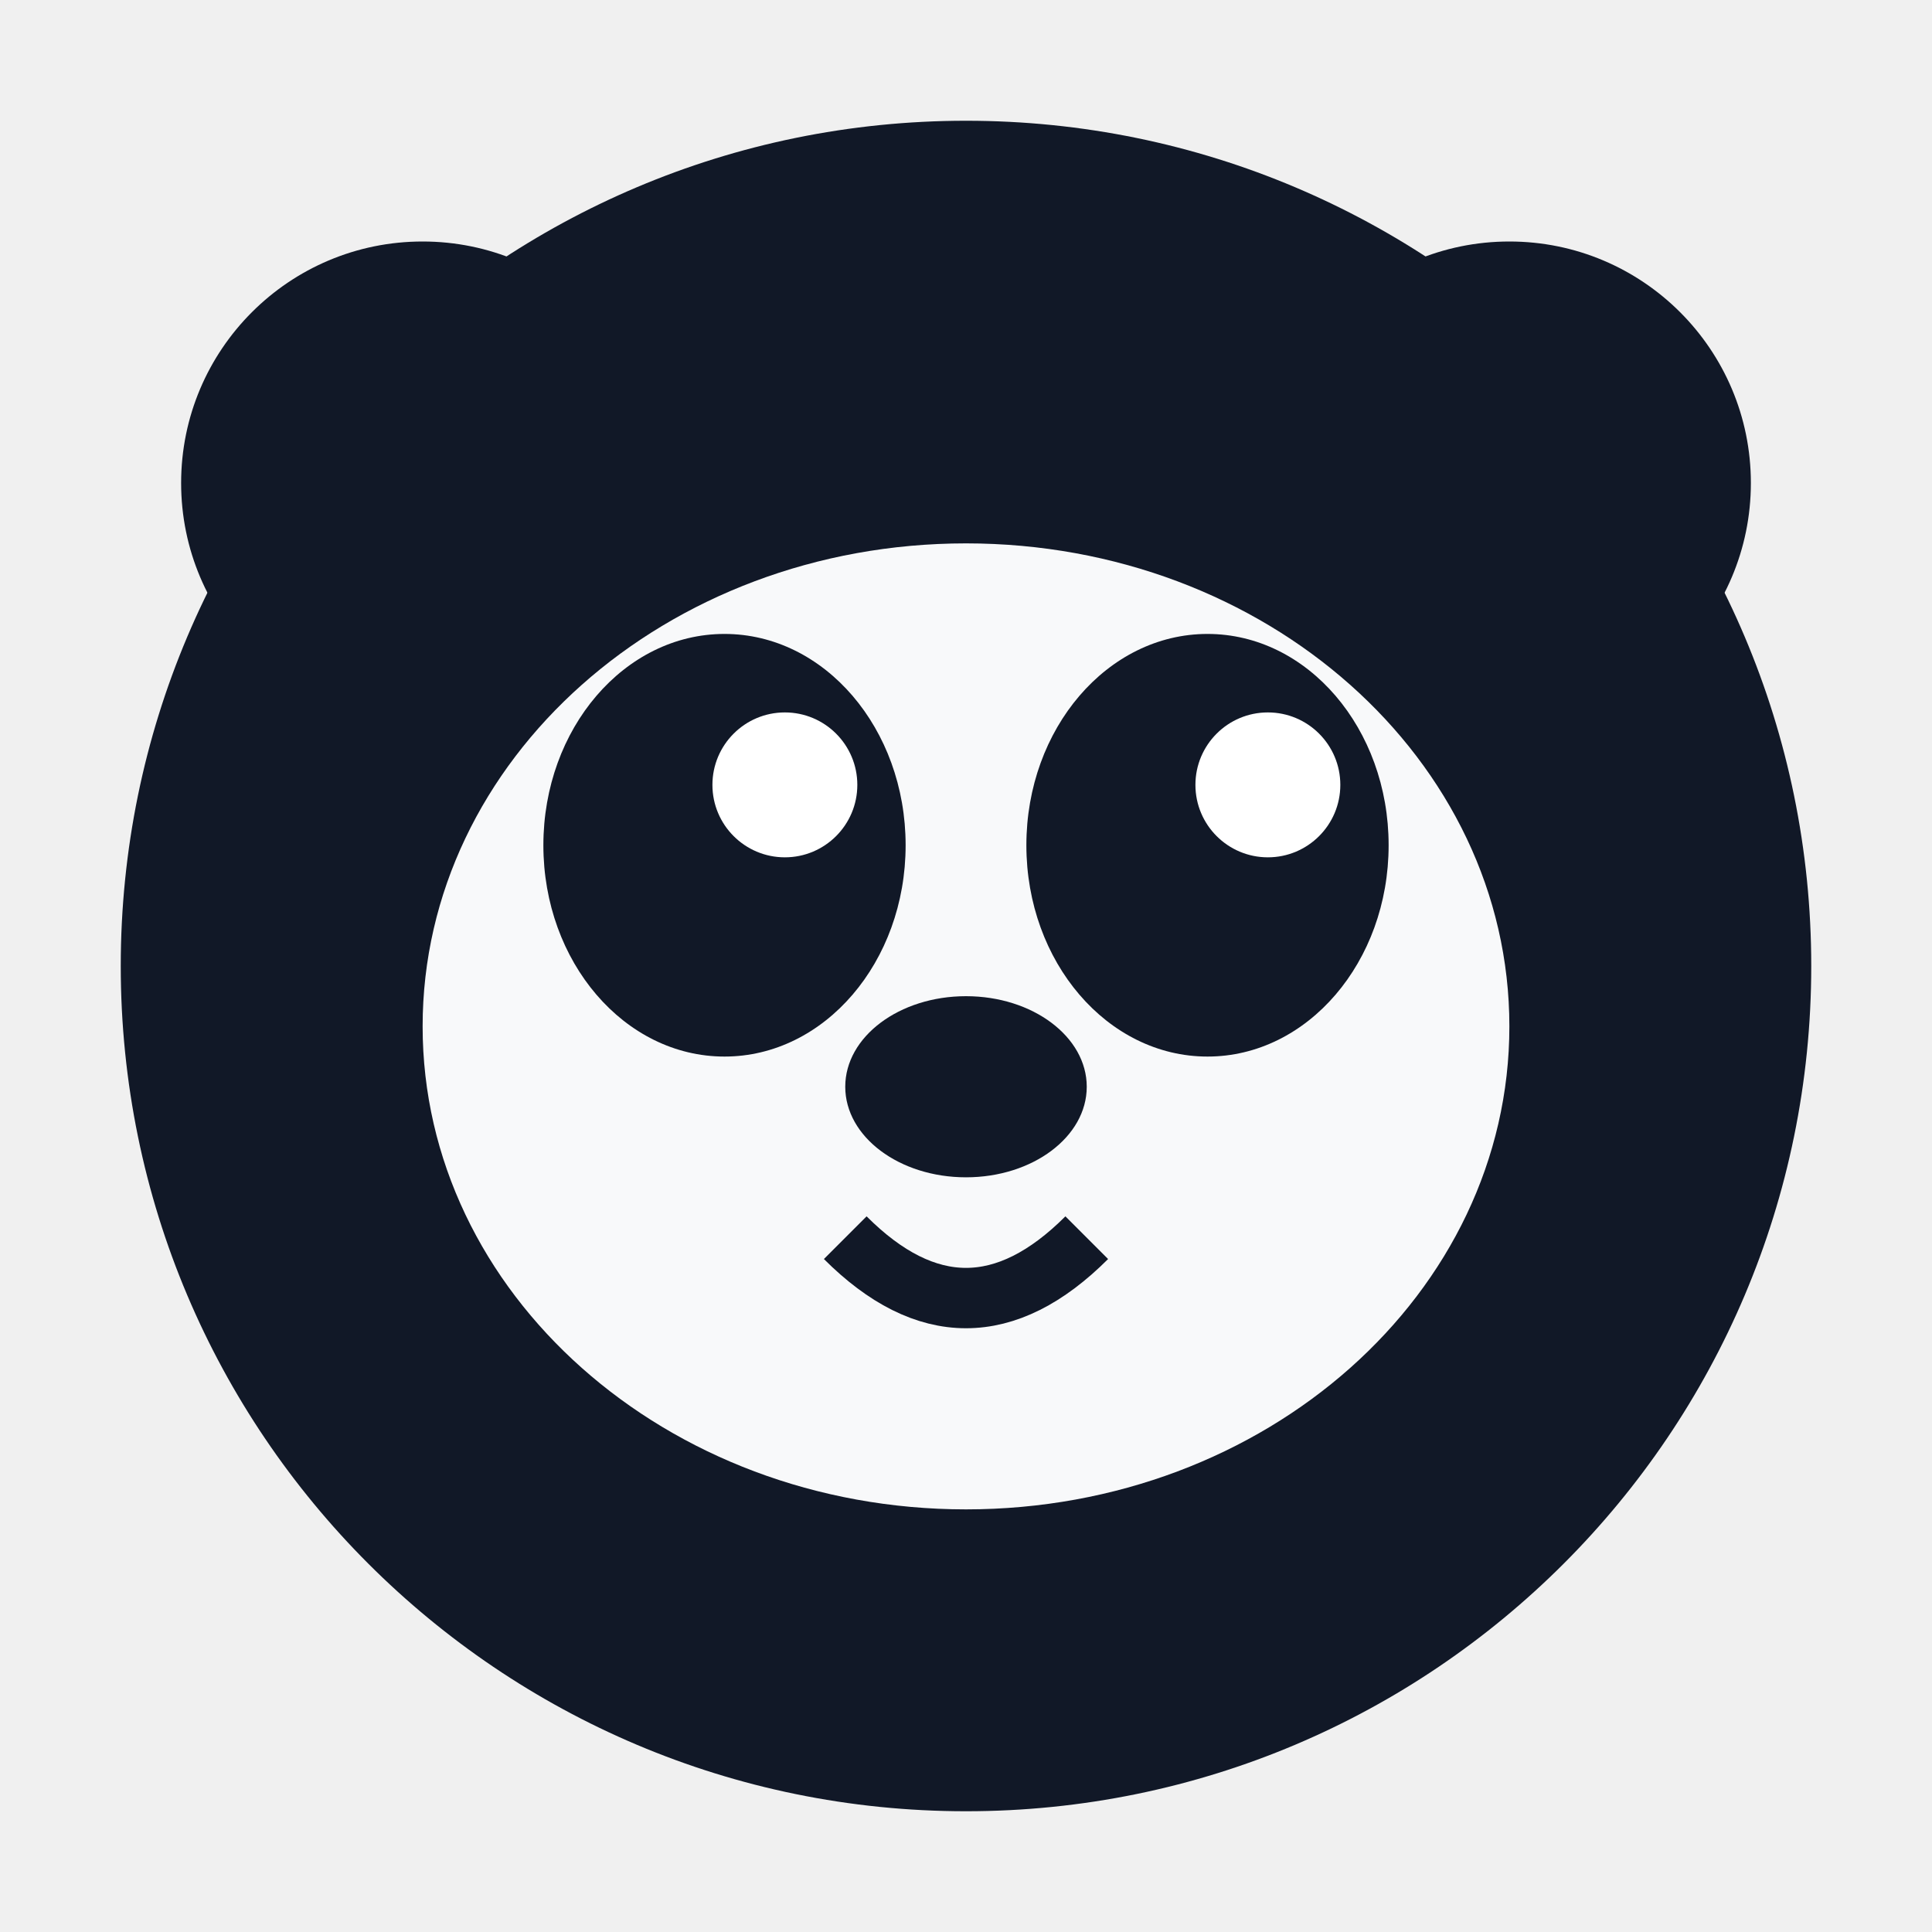
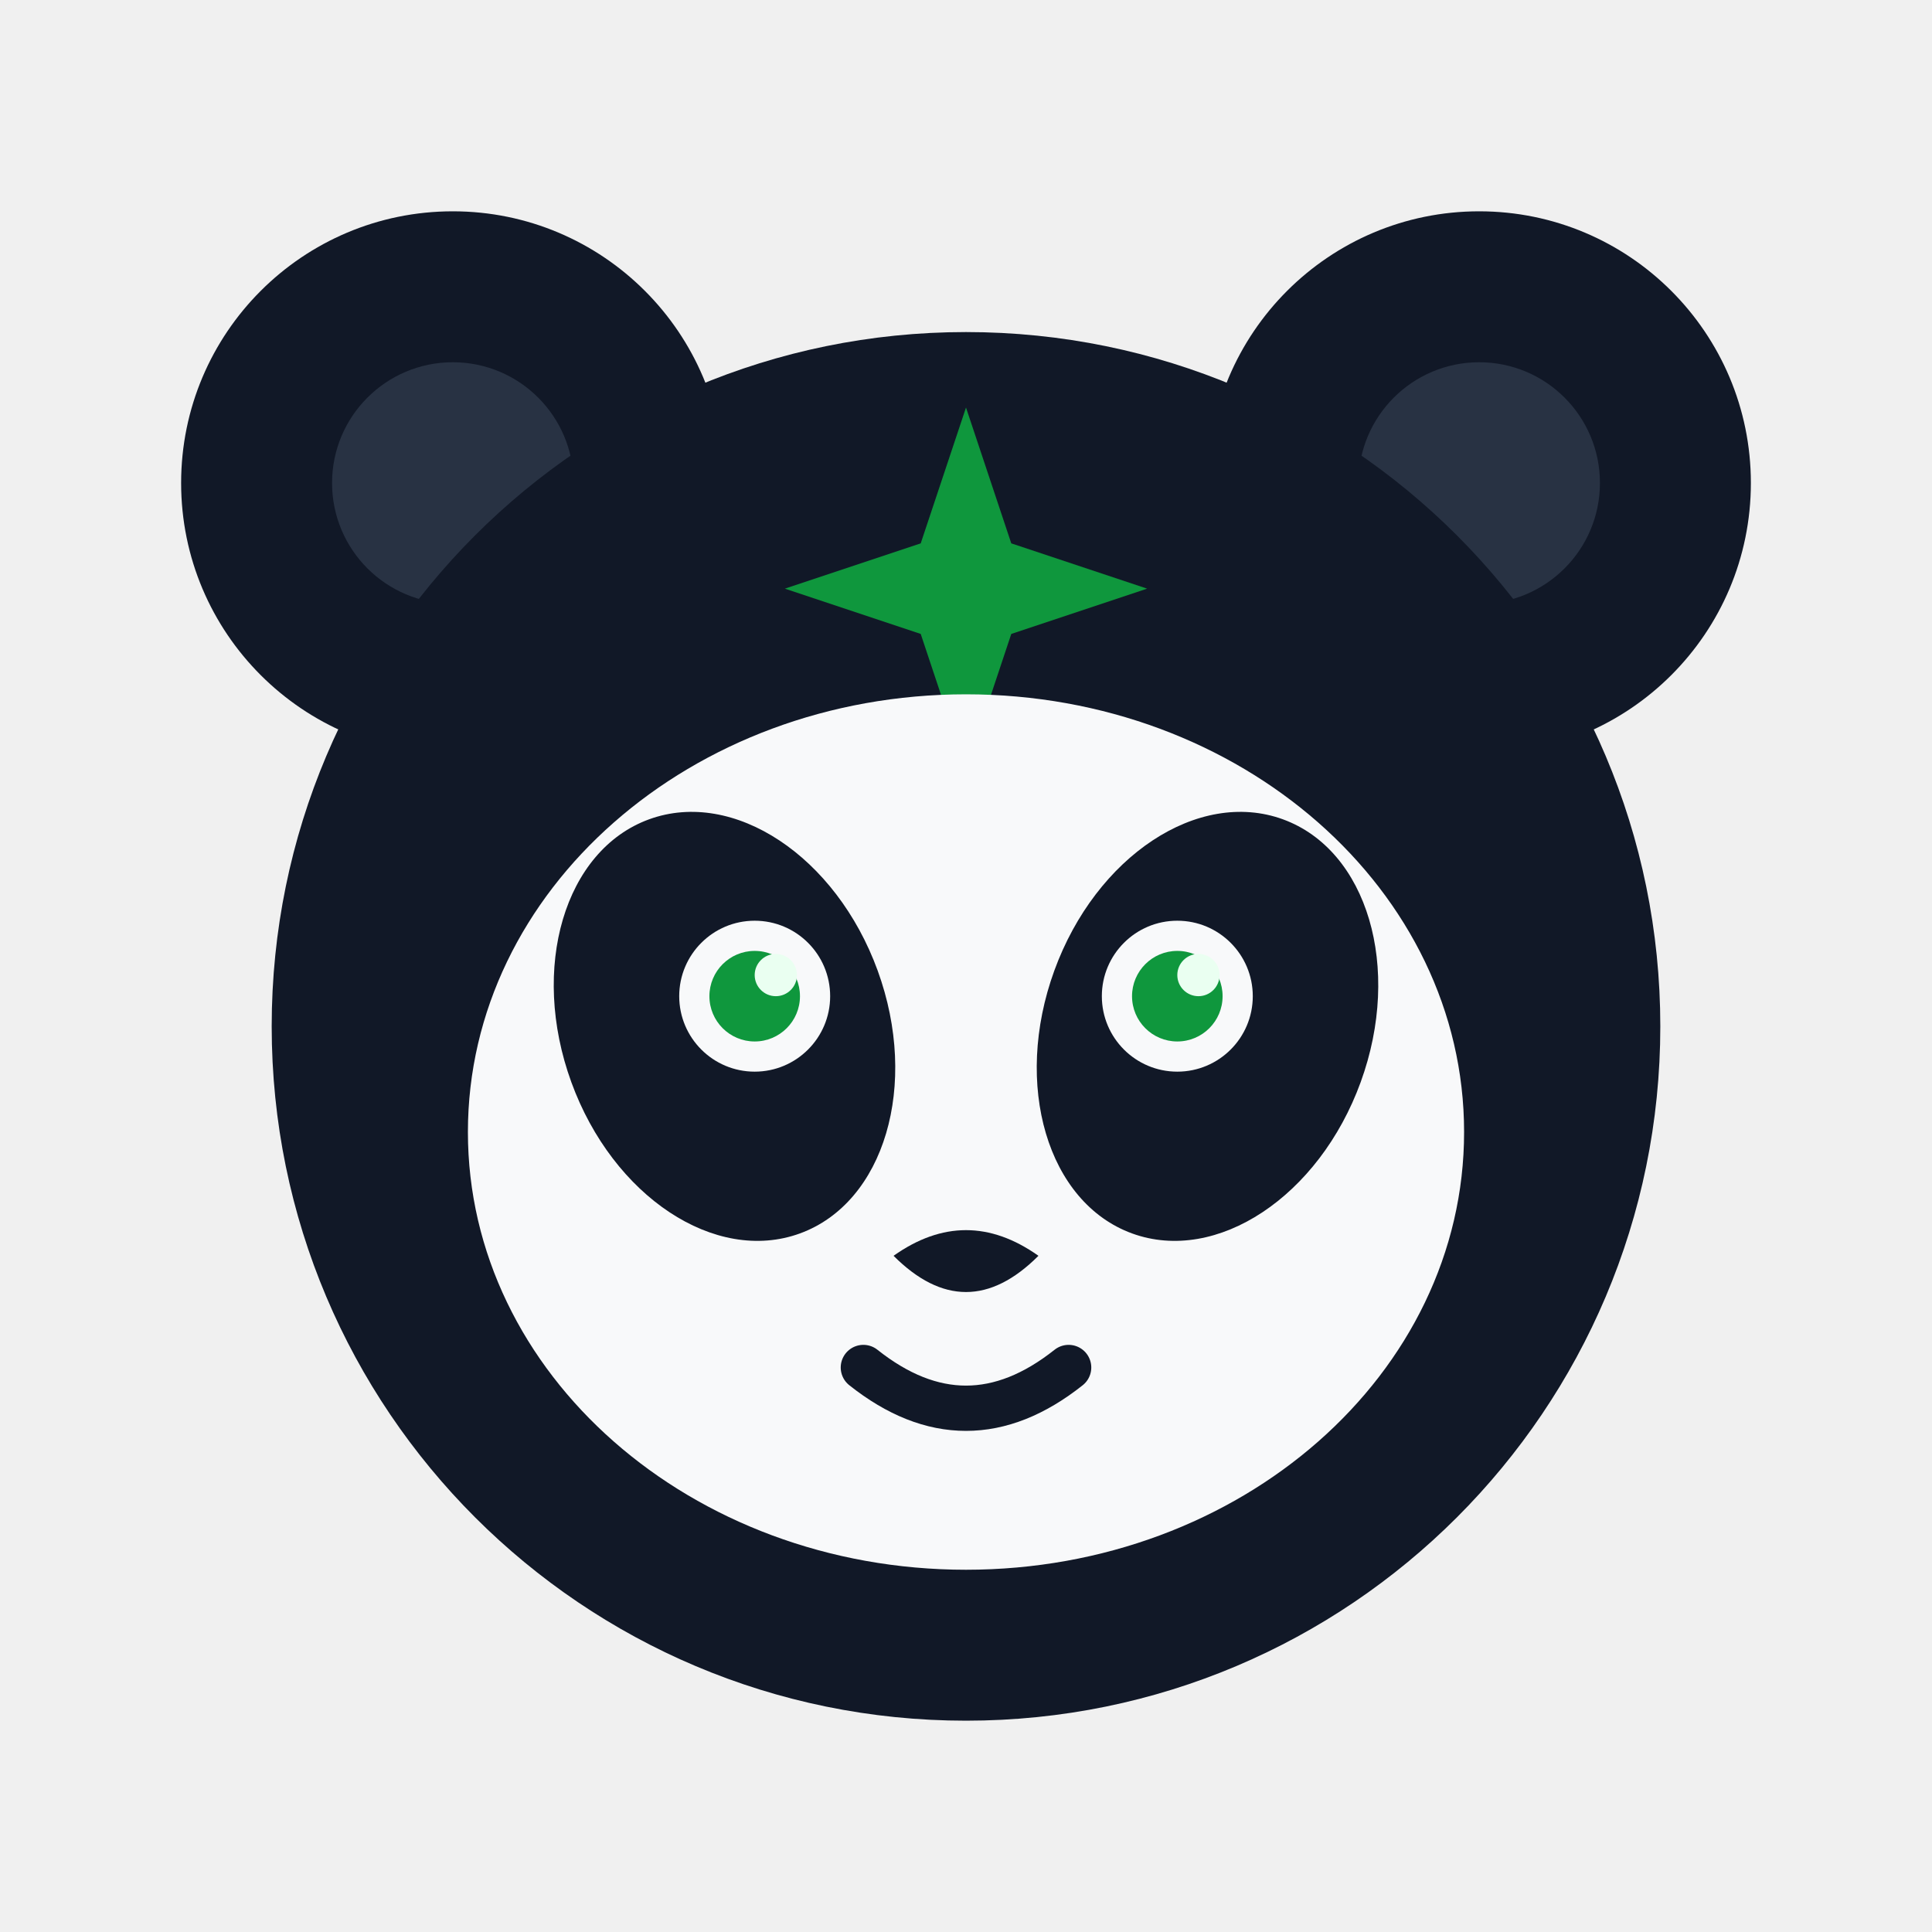
- <svg xmlns="http://www.w3.org/2000/svg" viewBox="0 0 32 32" fill="none">
-   <circle cx="16" cy="16" r="14" fill="#111827" />
-   <ellipse cx="16" cy="17" rx="9" ry="8" fill="#f8f9fa" />
-   <ellipse cx="12" cy="14" rx="3" ry="3.5" fill="#111827" />
-   <ellipse cx="20" cy="14" rx="3" ry="3.5" fill="#111827" />
-   <circle cx="13" cy="13" r="1.2" fill="white" />
-   <circle cx="21" cy="13" r="1.2" fill="white" />
-   <ellipse cx="16" cy="18" rx="2" ry="1.5" fill="#111827" />
-   <path d="M14 20.5 Q16 22.5 18 20.5" stroke="#111827" strokeWidth="0.8" fill="none" />
-   <circle cx="7" cy="8" r="4" fill="#111827" />
-   <circle cx="25" cy="8" r="4" fill="#111827" />
+ <svg xmlns="http://www.w3.org/2000/svg" viewBox="0 0 64 64" fill="none">
+   <circle cx="15" cy="16" r="9" fill="#111827" />
+   <circle cx="49" cy="16" r="9" fill="#111827" />
+   <circle cx="15" cy="16" r="4" fill="#283243" />
+   <circle cx="49" cy="16" r="4" fill="#283243" />
+   <circle cx="32" cy="34" r="23" fill="#111827" />
+   <path d="M32 13.5 L33.5 18 L38 19.5 L33.5 21 L32 25.5 L30.5 21 L26 19.5 L30.5 18 Z" fill="#0f973d" />
+   <ellipse cx="32" cy="37.5" rx="16.5" ry="14.5" fill="#f8f9fa" />
+   <ellipse cx="24" cy="34" rx="5.4" ry="7.3" fill="#111827" transform="rotate(-20 24 34)" />
+   <ellipse cx="40" cy="34" rx="5.4" ry="7.3" fill="#111827" transform="rotate(20 40 34)" />
+   <circle cx="25" cy="33" r="2.5" fill="#f8f9fa" />
+   <circle cx="39" cy="33" r="2.5" fill="#f8f9fa" />
+   <circle cx="25" cy="33" r="1.5" fill="#0f973d" />
+   <circle cx="39" cy="33" r="1.5" fill="#0f973d" />
+   <circle cx="25.7" cy="32.3" r="0.7" fill="#eafff1" />
+   <circle cx="39.7" cy="32.3" r="0.7" fill="#eafff1" />
+   <path d="M29.6 41.6 Q32 39.9 34.4 41.6 Q32 44 29.6 41.6 Z" fill="#111827" />
+   <path d="M28.6 45.3 Q32 48 35.4 45.3" stroke="#111827" stroke-width="1.5" stroke-linecap="round" fill="none" />
</svg>
